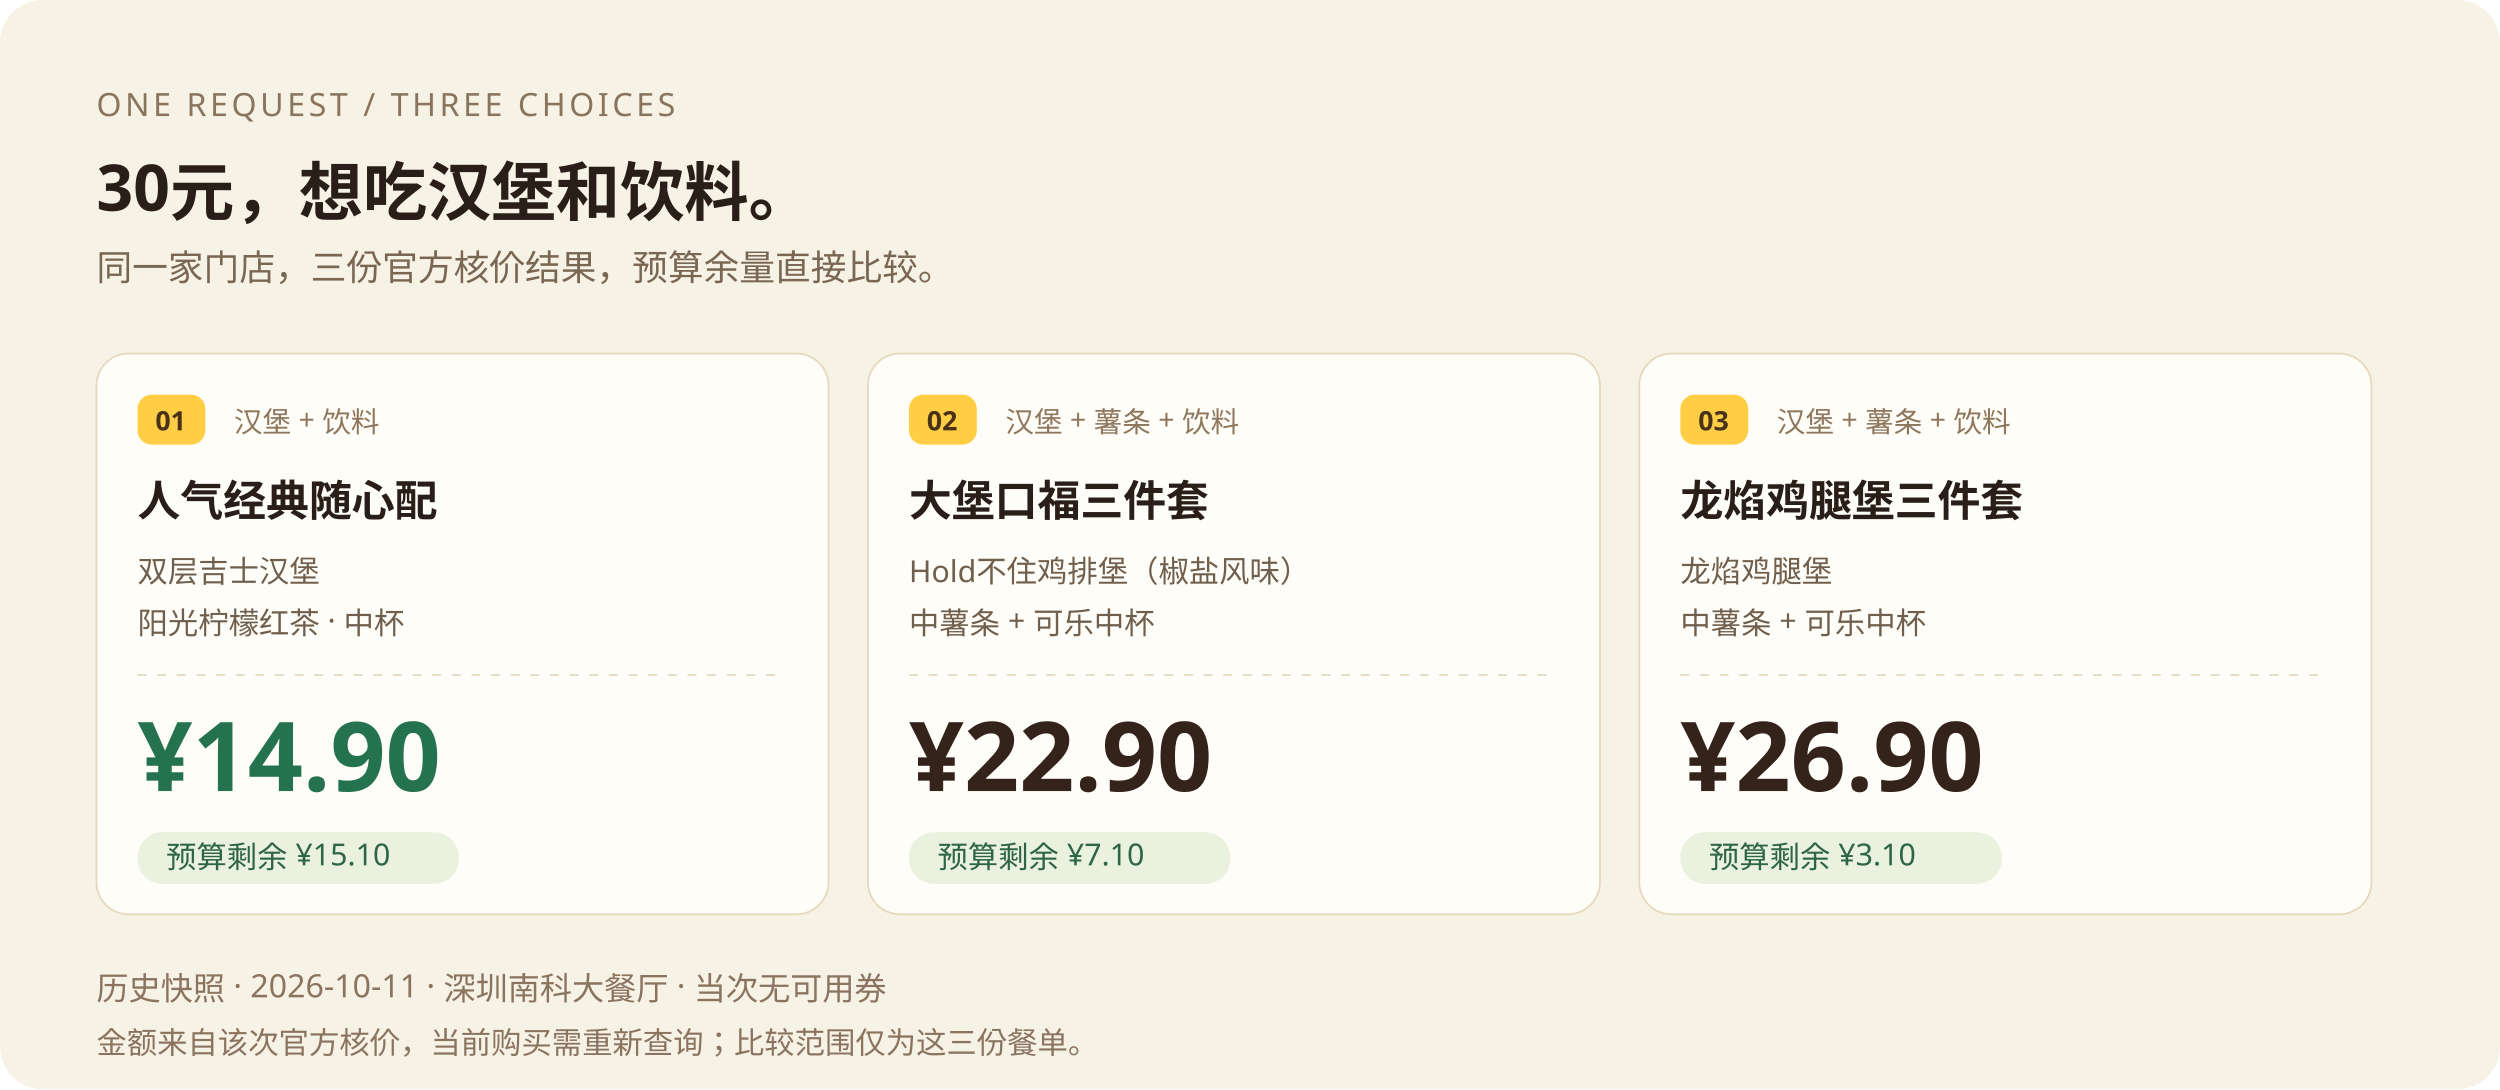
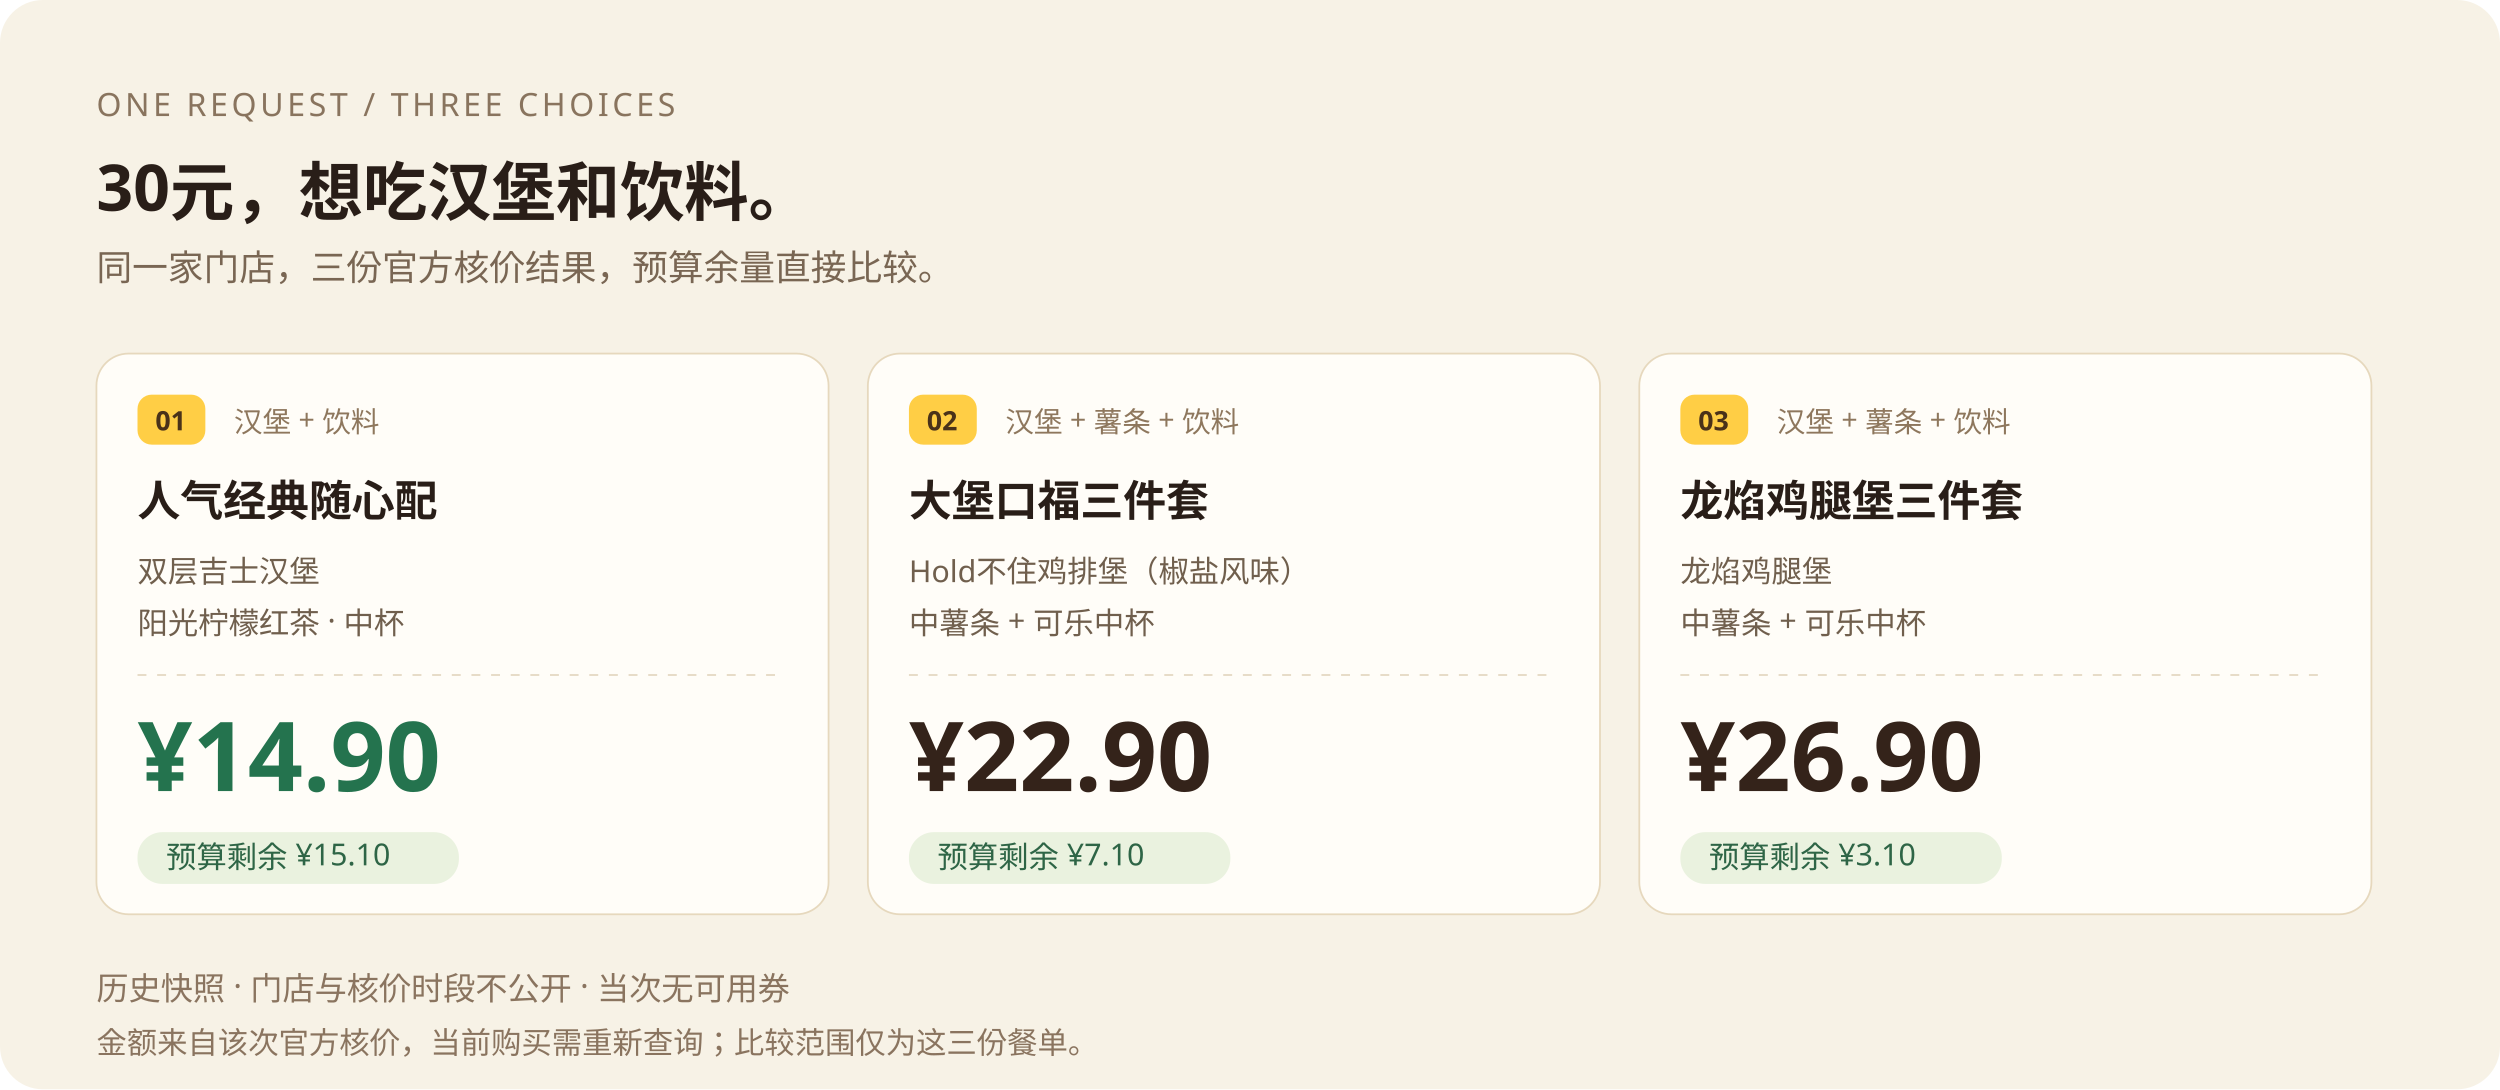
<svg xmlns="http://www.w3.org/2000/svg" width="1400" height="610" viewBox="0 0 1400 610" role="img" aria-labelledby="t d">
  <rect width="1400" height="610" rx="24" fill="#f7f2e6" />
  <g font-family="Microsoft YaHei, PingFang SC, sans-serif">
    <text x="54" y="65" fill="#89745e" font-size="18" letter-spacing="2">ONE REQUEST / THREE CHOICES</text>
    <text x="54" y="118" fill="#291e18" font-size="36" font-weight="800">30元，想吃汉堡和饮料。</text>
    <text x="54" y="157" fill="#796653" font-size="20">同一家门店，三份官方核价结果，预算余量直接比较。</text>
    <rect x="54" y="198" width="410" height="314" rx="18" fill="#fffdf8" stroke="#e6d8bd" />
    <rect x="77" y="221" width="38" height="28" rx="8" fill="#ffce45" />
    <text x="87" y="241" fill="#4a3219" font-size="15" font-weight="700">01</text>
    <text x="131" y="242" fill="#8e775d" font-size="16">汉堡 + 饮料</text>
    <text x="77" y="289" fill="#291e18" font-size="24" font-weight="700">人气经典随心配</text>
    <text x="77" y="326" fill="#705f4d" font-size="17">双层吉士汉堡</text>
    <text x="77" y="355" fill="#705f4d" font-size="17">阳光柠檬红茶 · 中杯</text>
    <path d="M77 378H440" stroke="#e4d8c3" stroke-dasharray="5 6" />
    <text x="77" y="443" fill="#24734e" font-size="54" font-weight="800">¥14.90</text>
    <rect x="77" y="466" width="180" height="29" rx="14" fill="#eaf2df" />
    <text x="93" y="486" fill="#2e6546" font-size="17">预算剩余 ¥15.10</text>
    <rect x="486" y="198" width="410" height="314" rx="18" fill="#fffdf8" stroke="#e6d8bd" />
    <rect x="509" y="221" width="38" height="28" rx="8" fill="#ffce45" />
    <text x="519" y="241" fill="#4a3219" font-size="15" font-weight="700">02</text>
    <text x="563" y="242" fill="#8e775d" font-size="16">汉堡 + 薯条 + 饮料</text>
    <text x="509" y="289" fill="#291e18" font-size="24" font-weight="700">大堡口福三件套</text>
    <text x="509" y="326" fill="#705f4d" font-size="17">Hold不住鸡排堡（椒盐风味）</text>
    <text x="509" y="355" fill="#705f4d" font-size="17">中薯条 + 可乐中杯</text>
    <path d="M509 378H872" stroke="#e4d8c3" stroke-dasharray="5 6" />
    <text x="509" y="443" fill="#34231a" font-size="54" font-weight="800">¥22.90</text>
    <rect x="509" y="466" width="180" height="29" rx="14" fill="#eaf2df" />
    <text x="525" y="486" fill="#2e6546" font-size="17">预算剩余 ¥7.10</text>
    <rect x="918" y="198" width="410" height="314" rx="18" fill="#fffdf8" stroke="#e6d8bd" />
    <rect x="941" y="221" width="38" height="28" rx="8" fill="#ffce45" />
    <text x="951" y="241" fill="#4a3219" font-size="15" font-weight="700">03</text>
    <text x="995" y="242" fill="#8e775d" font-size="16">汉堡 + 薯条 + 饮料</text>
    <text x="941" y="289" fill="#291e18" font-size="24" font-weight="700">龙焰鸡腿堡三件套</text>
    <text x="941" y="326" fill="#705f4d" font-size="17">龙焰鸡腿堡</text>
    <text x="941" y="355" fill="#705f4d" font-size="17">中薯条 + 可乐中杯</text>
    <path d="M941 378H1304" stroke="#e4d8c3" stroke-dasharray="5 6" />
    <text x="941" y="443" fill="#34231a" font-size="54" font-weight="800">¥26.90</text>
    <rect x="941" y="466" width="180" height="29" rx="14" fill="#eaf2df" />
    <text x="957" y="486" fill="#2e6546" font-size="17">预算剩余 ¥3.10</text>
-     <text x="54" y="560" fill="#8a745f" font-size="18">历史快照 · 2026-10-11 · 深圳南科大餐厅 · 当次无可用券</text>
+     <text x="54" y="560" fill="#8a745f" font-size="18">历史快照 · 门店与核价时段不公开 · 当次无可用券</text>
    <text x="54" y="590" fill="#8a745f" font-size="17">金额来自该次官方核价，当前购买需重新查询；比较范围仅为这三份餐单。</text>
  </g>
</svg>
